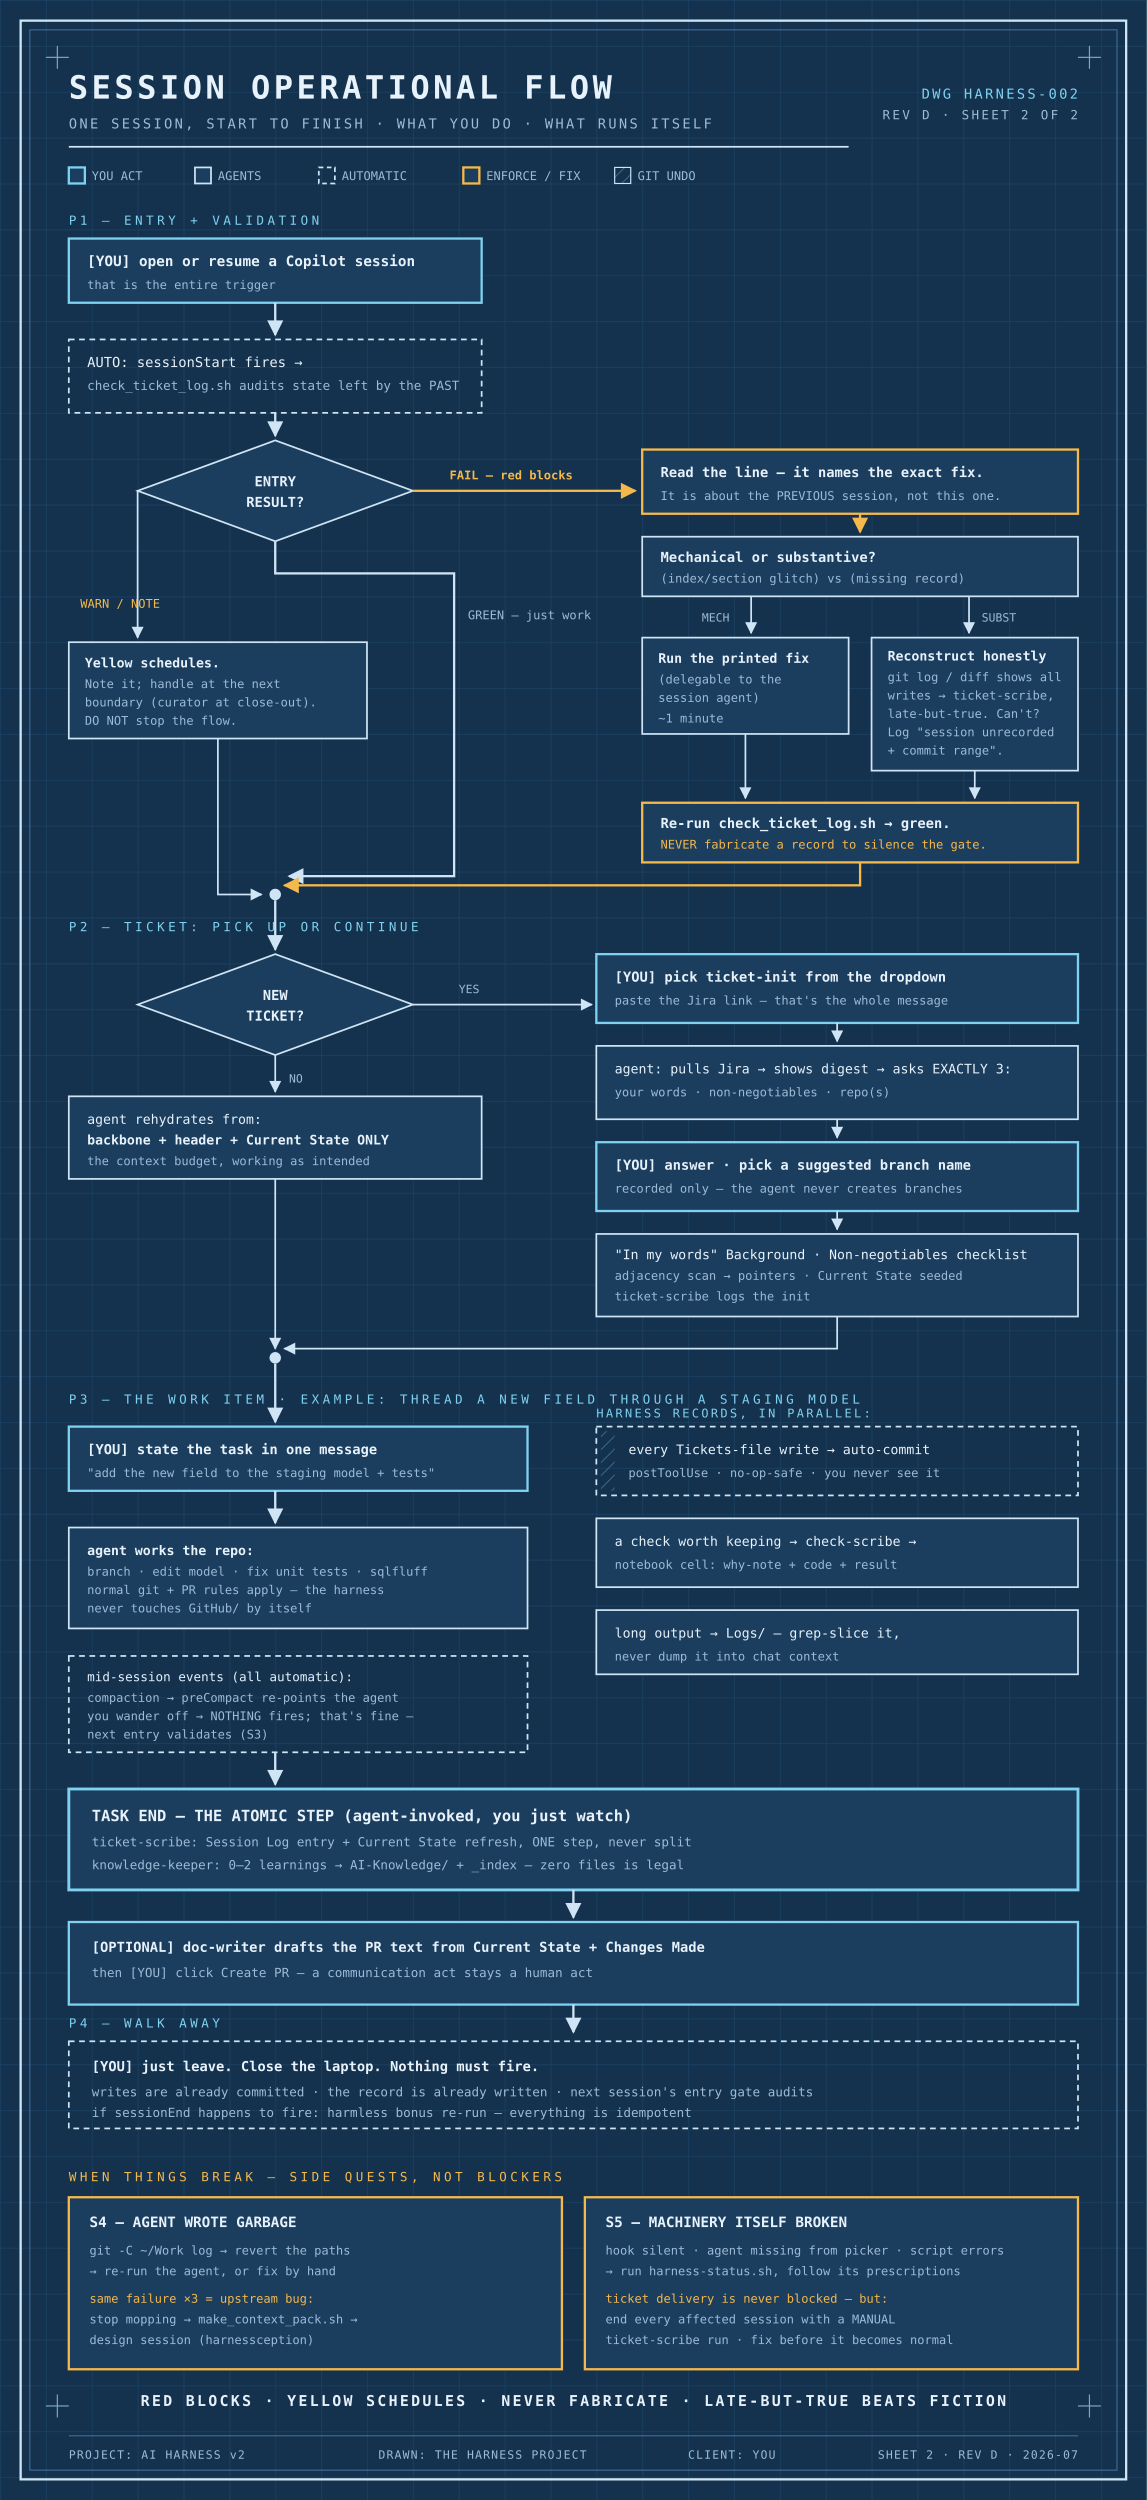
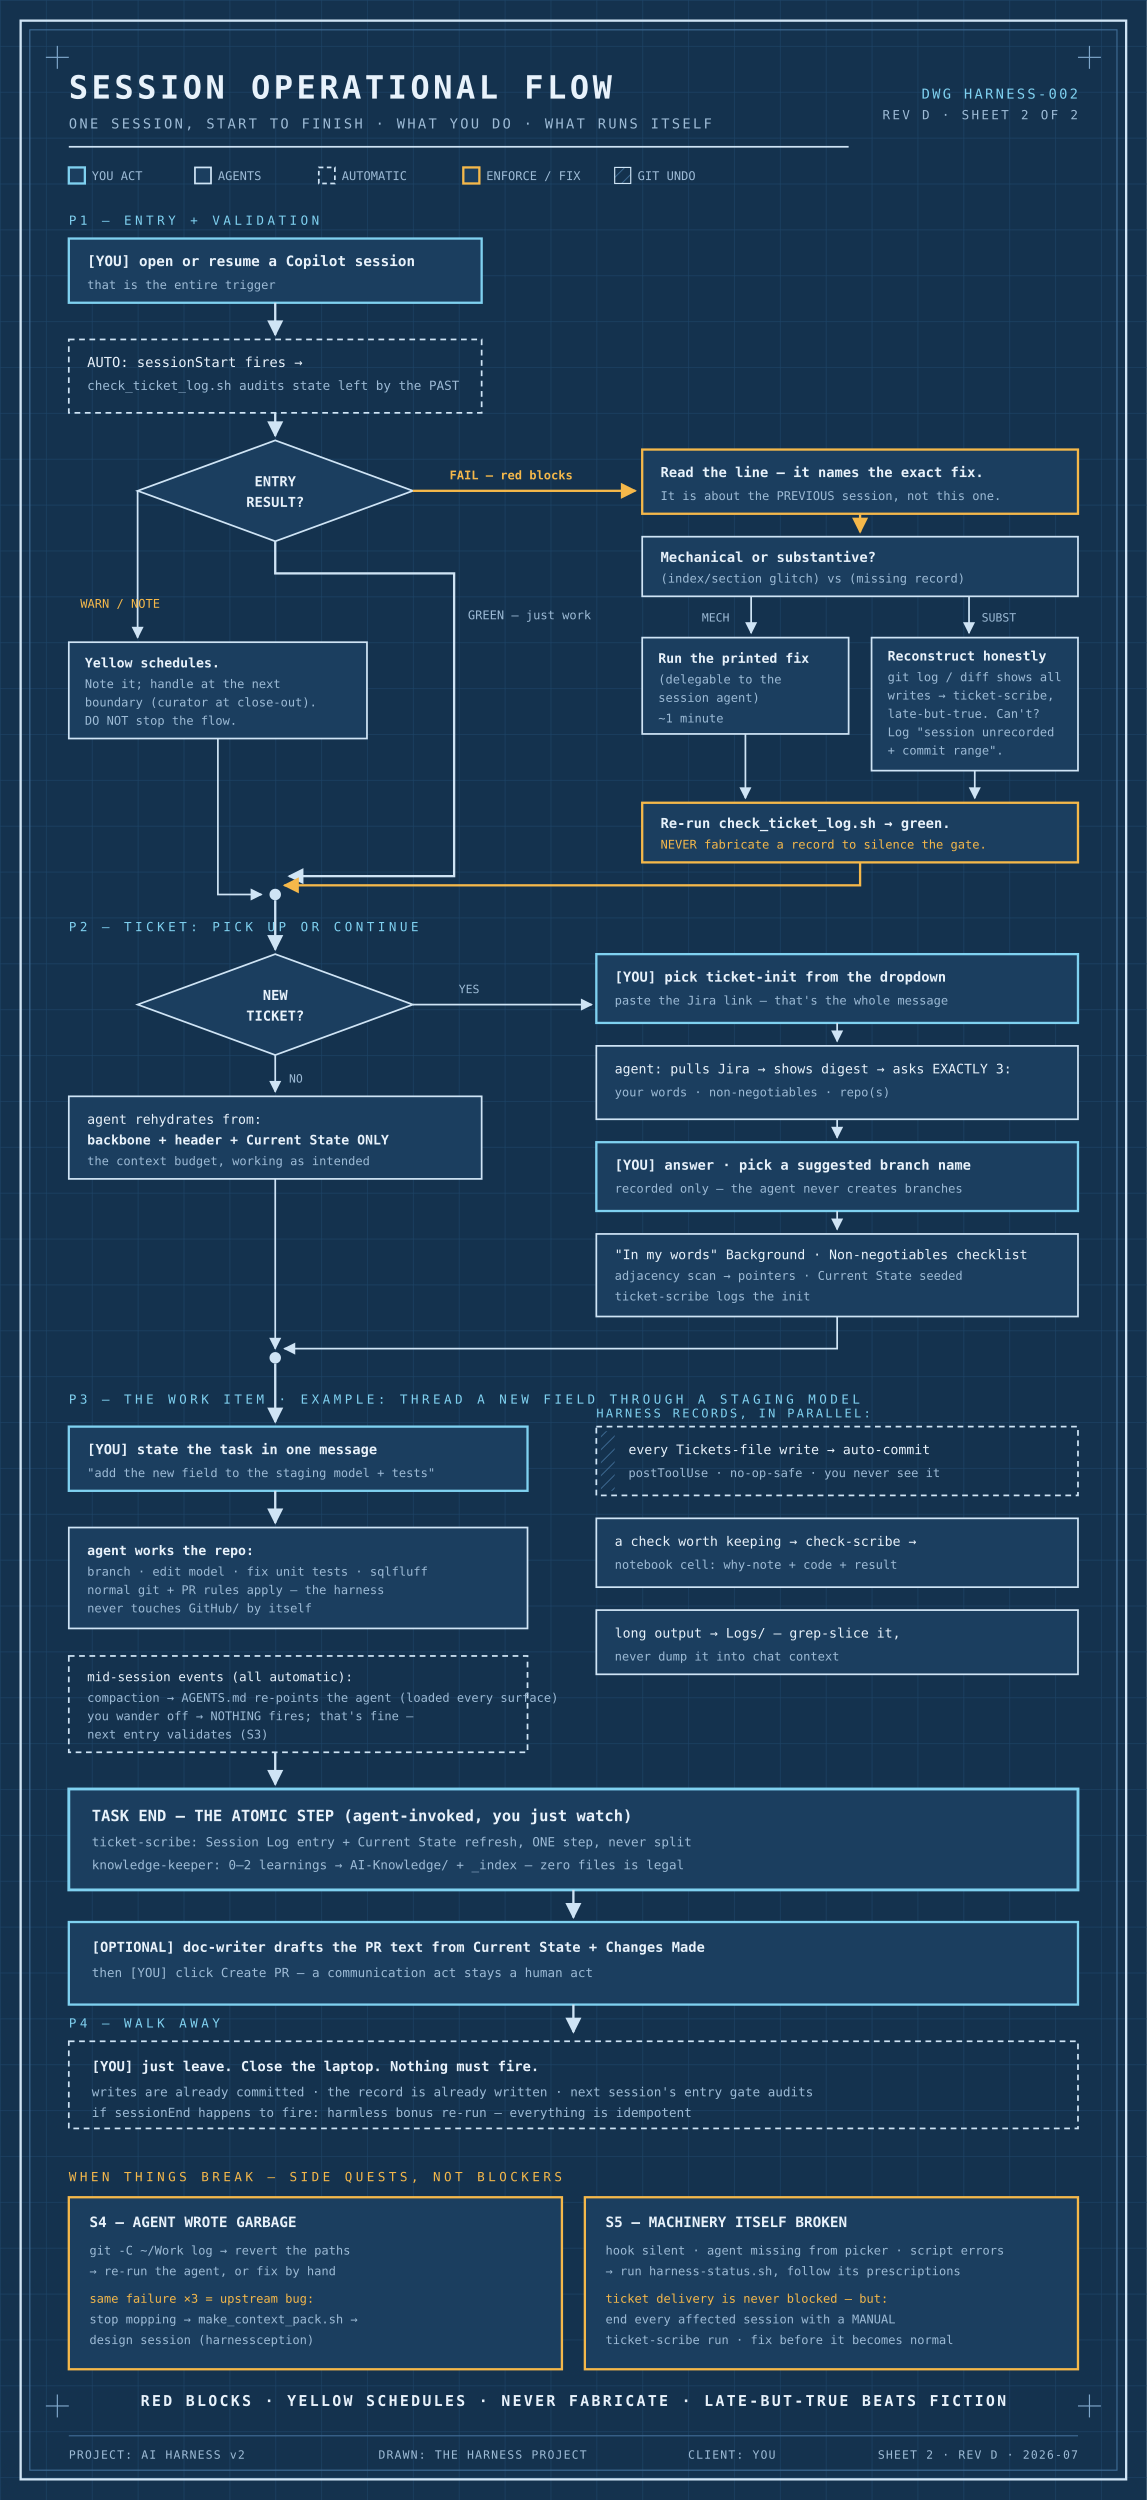
<svg xmlns="http://www.w3.org/2000/svg" width="1000" height="2180" viewBox="0 0 1000 2180" font-family="ui-monospace, SFMono-Regular, Menlo, Consolas, monospace">
  <defs>
    <pattern id="grid" width="40" height="40" patternUnits="userSpaceOnUse">
      <path d="M40 0H0V40" fill="none" stroke="#1E4568" stroke-width="1" />
    </pattern>
    <pattern id="hatch" width="8" height="8" patternUnits="userSpaceOnUse" patternTransform="rotate(45)">
      <line x1="0" y1="0" x2="0" y2="8" stroke="#3D6A94" stroke-width="1.5" />
    </pattern>
    <marker id="arw" viewBox="0 0 10 10" refX="9" refY="5" markerWidth="7" markerHeight="7" orient="auto-start-reverse">
      <path d="M0 0 L10 5 L0 10 z" fill="#CFE4F5" />
    </marker>
    <marker id="arwA" viewBox="0 0 10 10" refX="9" refY="5" markerWidth="7" markerHeight="7" orient="auto-start-reverse">
      <path d="M0 0 L10 5 L0 10 z" fill="#F5B84A" />
    </marker>
  </defs>
  <rect width="1000" height="2180" fill="#14324E" />
  <rect width="1000" height="2180" fill="url(#grid)" />
  <rect x="18" y="18" width="964" height="2144" fill="none" stroke="#CFE4F5" stroke-width="2" />
  <rect x="26" y="26" width="948" height="2128" fill="none" stroke="#3D6A94" stroke-width="1" />
  <g stroke="#7FA8CC" stroke-width="1">
    <path d="M50 40 v20 M40 50 h20" />
    <path d="M950 40 v20 M940 50 h20" />
    <path d="M50 2088 v20 M40 2098 h20" />
    <path d="M950 2088 v20 M940 2098 h20" />
  </g>
  <text x="60" y="86" fill="#E8F2FB" font-size="28" font-weight="700" letter-spacing="3">SESSION OPERATIONAL FLOW</text>
  <text x="60" y="112" fill="#9DBBD6" font-size="12" letter-spacing="2">ONE SESSION, START TO FINISH · WHAT YOU DO · WHAT RUNS ITSELF</text>
  <line x1="60" y1="128" x2="740" y2="128" stroke="#CFE4F5" stroke-width="1.5" />
  <text x="940" y="86" fill="#7FD1F0" font-size="12" letter-spacing="2" text-anchor="end">DWG HARNESS-002</text>
  <text x="940" y="104" fill="#9DBBD6" font-size="11" letter-spacing="2" text-anchor="end">REV D · SHEET 2 OF 2</text>
  <g font-size="10.5" fill="#9DBBD6">
    <rect x="60" y="146" width="14" height="14" fill="#1B3E5F" stroke="#7FD1F0" stroke-width="2" />
    <text x="80" y="157">YOU ACT</text>
    <rect x="170" y="146" width="14" height="14" fill="#1B3E5F" stroke="#CFE4F5" stroke-width="1.5" />
    <text x="190" y="157">AGENTS</text>
    <rect x="278" y="146" width="14" height="14" fill="none" stroke="#CFE4F5" stroke-width="1.5" stroke-dasharray="4 3" />
    <text x="298" y="157">AUTOMATIC</text>
    <rect x="404" y="146" width="14" height="14" fill="#1B3E5F" stroke="#F5B84A" stroke-width="2" />
    <text x="424" y="157">ENFORCE / FIX</text>
    <rect x="536" y="146" width="14" height="14" fill="url(#hatch)" stroke="#CFE4F5" stroke-width="1" />
    <text x="556" y="157">GIT UNDO</text>
  </g>
  <text x="60" y="196" fill="#7FD1F0" font-size="11" letter-spacing="3">P1 — ENTRY + VALIDATION</text>
  <rect x="60" y="208" width="360" height="56" fill="#1B3E5F" stroke="#7FD1F0" stroke-width="2" />
  <text x="76" y="232" fill="#E8F2FB" font-size="12.5" font-weight="700">[YOU] open or resume a Copilot session</text>
  <text x="76" y="252" fill="#9DBBD6" font-size="10.5">that is the entire trigger</text>
  <line x1="240" y1="264" x2="240" y2="292" stroke="#CFE4F5" stroke-width="2" marker-end="url(#arw)" />
  <rect x="60" y="296" width="360" height="64" fill="none" stroke="#CFE4F5" stroke-width="1.5" stroke-dasharray="5 4" />
  <text x="76" y="320" fill="#E8F2FB" font-size="12">AUTO: sessionStart fires →</text>
  <text x="76" y="340" fill="#9DBBD6" font-size="11">check_ticket_log.sh audits state left by the PAST</text>
  <line x1="240" y1="360" x2="240" y2="380" stroke="#CFE4F5" stroke-width="2" marker-end="url(#arw)" />
  <path d="M240 384 L360 428 L240 472 L120 428 Z" fill="#1B3E5F" stroke="#CFE4F5" stroke-width="1.5" />
  <text x="240" y="424" fill="#E8F2FB" font-size="12" font-weight="700" text-anchor="middle">ENTRY</text>
  <text x="240" y="442" fill="#E8F2FB" font-size="12" font-weight="700" text-anchor="middle">RESULT?</text>
  <path d="M240 472 V500 H396 V764 H252" fill="none" stroke="#CFE4F5" stroke-width="2" marker-end="url(#arw)" />
  <text x="408" y="540" fill="#9DBBD6" font-size="10.5">GREEN — just work</text>
  <line x1="120" y1="428" x2="120" y2="556" stroke="#CFE4F5" stroke-width="1.5" marker-end="url(#arw)" />
  <text x="70" y="530" fill="#F5B84A" font-size="10.5">WARN / NOTE</text>
  <rect x="60" y="560" width="260" height="84" fill="#1B3E5F" stroke="#CFE4F5" stroke-width="1.5" />
  <text x="74" y="582" fill="#E8F2FB" font-size="11.5" font-weight="700">Yellow schedules.</text>
  <text x="74" y="600" fill="#9DBBD6" font-size="10.5">Note it; handle at the next</text>
  <text x="74" y="616" fill="#9DBBD6" font-size="10.5">boundary (curator at close-out).</text>
  <text x="74" y="632" fill="#9DBBD6" font-size="10.5">DO NOT stop the flow.</text>
  <path d="M190 644 V780 H228" fill="none" stroke="#CFE4F5" stroke-width="1.5" marker-end="url(#arw)" />
  <line x1="360" y1="428" x2="554" y2="428" stroke="#F5B84A" stroke-width="2" marker-end="url(#arwA)" />
  <text x="392" y="418" fill="#F5B84A" font-size="10.5" font-weight="700">FAIL — red blocks</text>
  <rect x="560" y="392" width="380" height="56" fill="#1B3E5F" stroke="#F5B84A" stroke-width="2" />
  <text x="576" y="416" fill="#E8F2FB" font-size="12" font-weight="700">Read the line — it names the exact fix.</text>
  <text x="576" y="436" fill="#9DBBD6" font-size="10.5">It is about the PREVIOUS session, not this one.</text>
  <line x1="750" y1="448" x2="750" y2="464" stroke="#F5B84A" stroke-width="2" marker-end="url(#arwA)" />
  <rect x="560" y="468" width="380" height="52" fill="#1B3E5F" stroke="#CFE4F5" stroke-width="1.5" />
  <text x="576" y="490" fill="#E8F2FB" font-size="12" font-weight="700">Mechanical or substantive?</text>
  <text x="576" y="508" fill="#9DBBD6" font-size="10.5">(index/section glitch)  vs  (missing record)</text>
  <line x1="655" y1="520" x2="655" y2="552" stroke="#CFE4F5" stroke-width="1.5" marker-end="url(#arw)" />
  <text x="612" y="542" fill="#9DBBD6" font-size="10">MECH</text>
  <line x1="845" y1="520" x2="845" y2="552" stroke="#CFE4F5" stroke-width="1.5" marker-end="url(#arw)" />
  <text x="856" y="542" fill="#9DBBD6" font-size="10">SUBST</text>
  <rect x="560" y="556" width="180" height="84" fill="#1B3E5F" stroke="#CFE4F5" stroke-width="1.5" />
  <text x="574" y="578" fill="#E8F2FB" font-size="11.5" font-weight="700">Run the printed fix</text>
  <text x="574" y="596" fill="#9DBBD6" font-size="10.5">(delegable to the</text>
  <text x="574" y="612" fill="#9DBBD6" font-size="10.5">session agent)</text>
  <text x="574" y="630" fill="#9DBBD6" font-size="10.5">~1 minute</text>
  <rect x="760" y="556" width="180" height="116" fill="#1B3E5F" stroke="#CFE4F5" stroke-width="1.5" />
  <text x="774" y="576" fill="#E8F2FB" font-size="11.5" font-weight="700">Reconstruct honestly</text>
  <text x="774" y="594" fill="#9DBBD6" font-size="10.5">git log / diff shows all</text>
  <text x="774" y="610" fill="#9DBBD6" font-size="10.5">writes → ticket-scribe,</text>
  <text x="774" y="626" fill="#9DBBD6" font-size="10.5">late-but-true. Can't?</text>
  <text x="774" y="642" fill="#9DBBD6" font-size="10.5">Log "session unrecorded</text>
  <text x="774" y="658" fill="#9DBBD6" font-size="10.5">+ commit range".</text>
  <path d="M650 640 V696" fill="none" stroke="#CFE4F5" stroke-width="1.5" marker-end="url(#arw)" />
  <path d="M850 672 V696" fill="none" stroke="#CFE4F5" stroke-width="1.5" marker-end="url(#arw)" />
  <rect x="560" y="700" width="380" height="52" fill="#1B3E5F" stroke="#F5B84A" stroke-width="2" />
  <text x="576" y="722" fill="#E8F2FB" font-size="12" font-weight="700">Re-run check_ticket_log.sh → green.</text>
  <text x="576" y="740" fill="#F5B84A" font-size="10.5">NEVER fabricate a record to silence the gate.</text>
  <path d="M750 752 V772 H248" fill="none" stroke="#F5B84A" stroke-width="2" marker-end="url(#arwA)" />
  <circle cx="240" cy="780" r="5" fill="#CFE4F5" />
  <text x="60" y="812" fill="#7FD1F0" font-size="11" letter-spacing="3">P2 — TICKET: PICK UP OR CONTINUE</text>
  <line x1="240" y1="785" x2="240" y2="828" stroke="#CFE4F5" stroke-width="2" marker-end="url(#arw)" />
  <path d="M240 832 L360 876 L240 920 L120 876 Z" fill="#1B3E5F" stroke="#CFE4F5" stroke-width="1.5" />
  <text x="240" y="872" fill="#E8F2FB" font-size="12" font-weight="700" text-anchor="middle">NEW</text>
  <text x="240" y="890" fill="#E8F2FB" font-size="12" font-weight="700" text-anchor="middle">TICKET?</text>
  <line x1="360" y1="876" x2="516" y2="876" stroke="#CFE4F5" stroke-width="1.5" marker-end="url(#arw)" />
  <text x="400" y="866" fill="#9DBBD6" font-size="10">YES</text>
  <rect x="520" y="832" width="420" height="60" fill="#1B3E5F" stroke="#7FD1F0" stroke-width="2" />
  <text x="536" y="856" fill="#E8F2FB" font-size="12" font-weight="700">[YOU] pick ticket-init from the dropdown</text>
  <text x="536" y="876" fill="#9DBBD6" font-size="10.5">paste the Jira link — that's the whole message</text>
  <line x1="730" y1="892" x2="730" y2="908" stroke="#CFE4F5" stroke-width="1.5" marker-end="url(#arw)" />
  <rect x="520" y="912" width="420" height="64" fill="#1B3E5F" stroke="#CFE4F5" stroke-width="1.5" />
  <text x="536" y="936" fill="#E8F2FB" font-size="11.5">agent: pulls Jira → shows digest → asks EXACTLY 3:</text>
  <text x="536" y="956" fill="#9DBBD6" font-size="10.5">your words · non-negotiables · repo(s)</text>
  <line x1="730" y1="976" x2="730" y2="992" stroke="#CFE4F5" stroke-width="1.5" marker-end="url(#arw)" />
  <rect x="520" y="996" width="420" height="60" fill="#1B3E5F" stroke="#7FD1F0" stroke-width="2" />
  <text x="536" y="1020" fill="#E8F2FB" font-size="12" font-weight="700">[YOU] answer · pick a suggested branch name</text>
  <text x="536" y="1040" fill="#9DBBD6" font-size="10.5">recorded only — the agent never creates branches</text>
  <line x1="730" y1="1056" x2="730" y2="1072" stroke="#CFE4F5" stroke-width="1.5" marker-end="url(#arw)" />
  <rect x="520" y="1076" width="420" height="72" fill="#1B3E5F" stroke="#CFE4F5" stroke-width="1.5" />
  <text x="536" y="1098" fill="#E8F2FB" font-size="11.5">"In my words" Background · Non-negotiables checklist</text>
  <text x="536" y="1116" fill="#9DBBD6" font-size="10.5">adjacency scan → pointers · Current State seeded</text>
  <text x="536" y="1134" fill="#9DBBD6" font-size="10.5">ticket-scribe logs the init</text>
  <path d="M730 1148 V1176 H248" fill="none" stroke="#CFE4F5" stroke-width="1.5" marker-end="url(#arw)" />
  <line x1="240" y1="920" x2="240" y2="952" stroke="#CFE4F5" stroke-width="1.5" marker-end="url(#arw)" />
  <text x="252" y="944" fill="#9DBBD6" font-size="10">NO</text>
  <rect x="60" y="956" width="360" height="72" fill="#1B3E5F" stroke="#CFE4F5" stroke-width="1.5" />
  <text x="76" y="980" fill="#E8F2FB" font-size="11.5">agent rehydrates from:</text>
  <text x="76" y="998" fill="#E8F2FB" font-size="11.5" font-weight="700">backbone + header + Current State ONLY</text>
  <text x="76" y="1016" fill="#9DBBD6" font-size="10.5">the context budget, working as intended</text>
  <line x1="240" y1="1028" x2="240" y2="1176" stroke="#CFE4F5" stroke-width="1.5" marker-end="url(#arw)" />
  <circle cx="240" cy="1184" r="5" fill="#CFE4F5" />
  <text x="60" y="1224" fill="#7FD1F0" font-size="11" letter-spacing="3">P3 — THE WORK ITEM · EXAMPLE: THREAD A NEW FIELD THROUGH A STAGING MODEL</text>
  <line x1="240" y1="1189" x2="240" y2="1240" stroke="#CFE4F5" stroke-width="2" marker-end="url(#arw)" />
  <rect x="60" y="1244" width="400" height="56" fill="#1B3E5F" stroke="#7FD1F0" stroke-width="2" />
  <text x="76" y="1268" fill="#E8F2FB" font-size="12" font-weight="700">[YOU] state the task in one message</text>
  <text x="76" y="1288" fill="#9DBBD6" font-size="10.5">"add the new field to the staging model + tests"</text>
  <line x1="240" y1="1300" x2="240" y2="1328" stroke="#CFE4F5" stroke-width="2" marker-end="url(#arw)" />
  <rect x="60" y="1332" width="400" height="88" fill="#1B3E5F" stroke="#CFE4F5" stroke-width="1.5" />
  <text x="76" y="1356" fill="#E8F2FB" font-size="11.5" font-weight="700">agent works the repo:</text>
  <text x="76" y="1374" fill="#9DBBD6" font-size="10.5">branch · edit model · fix unit tests · sqlfluff</text>
  <text x="76" y="1390" fill="#9DBBD6" font-size="10.5">normal git + PR rules apply — the harness</text>
  <text x="76" y="1406" fill="#9DBBD6" font-size="10.5">never touches GitHub/ by itself</text>
  <text x="520" y="1236" fill="#7FD1F0" font-size="10.5" letter-spacing="2">HARNESS RECORDS, IN PARALLEL:</text>
  <rect x="520" y="1244" width="420" height="60" fill="none" stroke="#CFE4F5" stroke-width="1.5" stroke-dasharray="5 4" />
  <rect x="524" y="1248" width="12" height="52" fill="url(#hatch)" />
  <text x="548" y="1268" fill="#E8F2FB" font-size="11.5">every Tickets-file write → auto-commit</text>
  <text x="548" y="1288" fill="#9DBBD6" font-size="10.5">postToolUse · no-op-safe · you never see it</text>
  <rect x="520" y="1324" width="420" height="60" fill="#1B3E5F" stroke="#CFE4F5" stroke-width="1.5" />
  <text x="536" y="1348" fill="#E8F2FB" font-size="11.5">a check worth keeping → check-scribe →</text>
  <text x="536" y="1368" fill="#9DBBD6" font-size="10.5">notebook cell: why-note + code + result</text>
  <rect x="520" y="1404" width="420" height="56" fill="#1B3E5F" stroke="#CFE4F5" stroke-width="1.5" />
  <text x="536" y="1428" fill="#E8F2FB" font-size="11.5">long output → Logs/ — grep-slice it,</text>
  <text x="536" y="1448" fill="#9DBBD6" font-size="10.5">never dump it into chat context</text>
  <rect x="60" y="1444" width="400" height="84" fill="none" stroke="#CFE4F5" stroke-width="1.5" stroke-dasharray="5 4" />
  <text x="76" y="1466" fill="#E8F2FB" font-size="11">mid-session events (all automatic):</text>
-   <text x="76" y="1484" fill="#9DBBD6" font-size="10.5">compaction → preCompact re-points the agent</text>
+   <text x="76" y="1484" fill="#9DBBD6" font-size="10.5">compaction → AGENTS.md re-points the agent (loaded every surface)</text>
  <text x="76" y="1500" fill="#9DBBD6" font-size="10.5">you wander off → NOTHING fires; that's fine —</text>
  <text x="76" y="1516" fill="#9DBBD6" font-size="10.5">next entry validates (S3)</text>
  <line x1="240" y1="1528" x2="240" y2="1556" stroke="#CFE4F5" stroke-width="2" marker-end="url(#arw)" />
  <rect x="60" y="1560" width="880" height="88" fill="#1B3E5F" stroke="#7FD1F0" stroke-width="2.5" />
  <text x="80" y="1588" fill="#E8F2FB" font-size="13.5" font-weight="700">TASK END — THE ATOMIC STEP (agent-invoked, you just watch)</text>
  <text x="80" y="1610" fill="#9DBBD6" font-size="11">ticket-scribe: Session Log entry + Current State refresh, ONE step, never split</text>
  <text x="80" y="1630" fill="#9DBBD6" font-size="11">knowledge-keeper: 0–2 learnings → AI-Knowledge/ + _index — zero files is legal</text>
  <line x1="500" y1="1648" x2="500" y2="1672" stroke="#CFE4F5" stroke-width="2" marker-end="url(#arw)" />
  <rect x="60" y="1676" width="880" height="72" fill="#1B3E5F" stroke="#7FD1F0" stroke-width="2" />
  <text x="80" y="1702" fill="#E8F2FB" font-size="12" font-weight="700">[OPTIONAL] doc-writer drafts the PR text from Current State + Changes Made</text>
  <text x="80" y="1724" fill="#9DBBD6" font-size="11">then [YOU] click Create PR — a communication act stays a human act</text>
  <line x1="500" y1="1748" x2="500" y2="1772" stroke="#CFE4F5" stroke-width="2" marker-end="url(#arw)" />
  <text x="60" y="1768" fill="#7FD1F0" font-size="11" letter-spacing="3">P4 — WALK AWAY</text>
  <rect x="60" y="1780" width="880" height="76" fill="none" stroke="#CFE4F5" stroke-width="1.5" stroke-dasharray="5 4" />
  <text x="80" y="1806" fill="#E8F2FB" font-size="12" font-weight="700">[YOU] just leave. Close the laptop. Nothing must fire.</text>
  <text x="80" y="1828" fill="#9DBBD6" font-size="11">writes are already committed · the record is already written · next session's entry gate audits</text>
  <text x="80" y="1846" fill="#9DBBD6" font-size="11">if sessionEnd happens to fire: harmless bonus re-run — everything is idempotent</text>
  <text x="60" y="1902" fill="#F5B84A" font-size="11" letter-spacing="3">WHEN THINGS BREAK — SIDE QUESTS, NOT BLOCKERS</text>
  <rect x="60" y="1916" width="430" height="150" fill="#1B3E5F" stroke="#F5B84A" stroke-width="2" />
  <text x="78" y="1942" fill="#E8F2FB" font-size="12.5" font-weight="700">S4 — AGENT WROTE GARBAGE</text>
  <text x="78" y="1966" fill="#9DBBD6" font-size="10.5">git -C ~/Work log → revert the paths</text>
  <text x="78" y="1984" fill="#9DBBD6" font-size="10.5">→ re-run the agent, or fix by hand</text>
  <text x="78" y="2008" fill="#F5B84A" font-size="10.5">same failure ×3 = upstream bug:</text>
  <text x="78" y="2026" fill="#9DBBD6" font-size="10.5">stop mopping → make_context_pack.sh →</text>
  <text x="78" y="2044" fill="#9DBBD6" font-size="10.5">design session (harnessception)</text>
  <rect x="510" y="1916" width="430" height="150" fill="#1B3E5F" stroke="#F5B84A" stroke-width="2" />
  <text x="528" y="1942" fill="#E8F2FB" font-size="12.5" font-weight="700">S5 — MACHINERY ITSELF BROKEN</text>
  <text x="528" y="1966" fill="#9DBBD6" font-size="10.5">hook silent · agent missing from picker · script errors</text>
  <text x="528" y="1984" fill="#9DBBD6" font-size="10.5">→ run harness-status.sh, follow its prescriptions</text>
  <text x="528" y="2008" fill="#F5B84A" font-size="10.5">ticket delivery is never blocked — but:</text>
  <text x="528" y="2026" fill="#9DBBD6" font-size="10.5">end every affected session with a MANUAL</text>
  <text x="528" y="2044" fill="#9DBBD6" font-size="10.5">ticket-scribe run · fix before it becomes normal</text>
  <text x="500" y="2098" fill="#E8F2FB" font-size="13" font-weight="700" letter-spacing="2" text-anchor="middle">RED BLOCKS · YELLOW SCHEDULES · NEVER FABRICATE · LATE-BUT-TRUE BEATS FICTION</text>
  <g font-size="10" fill="#9DBBD6" letter-spacing="1">
    <line x1="60" y1="2124" x2="940" y2="2124" stroke="#3D6A94" stroke-width="1" />
    <text x="60" y="2144">PROJECT: AI HARNESS v2</text>
    <text x="330" y="2144">DRAWN: THE HARNESS PROJECT</text>
    <text x="600" y="2144">CLIENT: YOU</text>
    <text x="940" y="2144" text-anchor="end">SHEET 2 · REV D · 2026-07</text>
  </g>
</svg>
